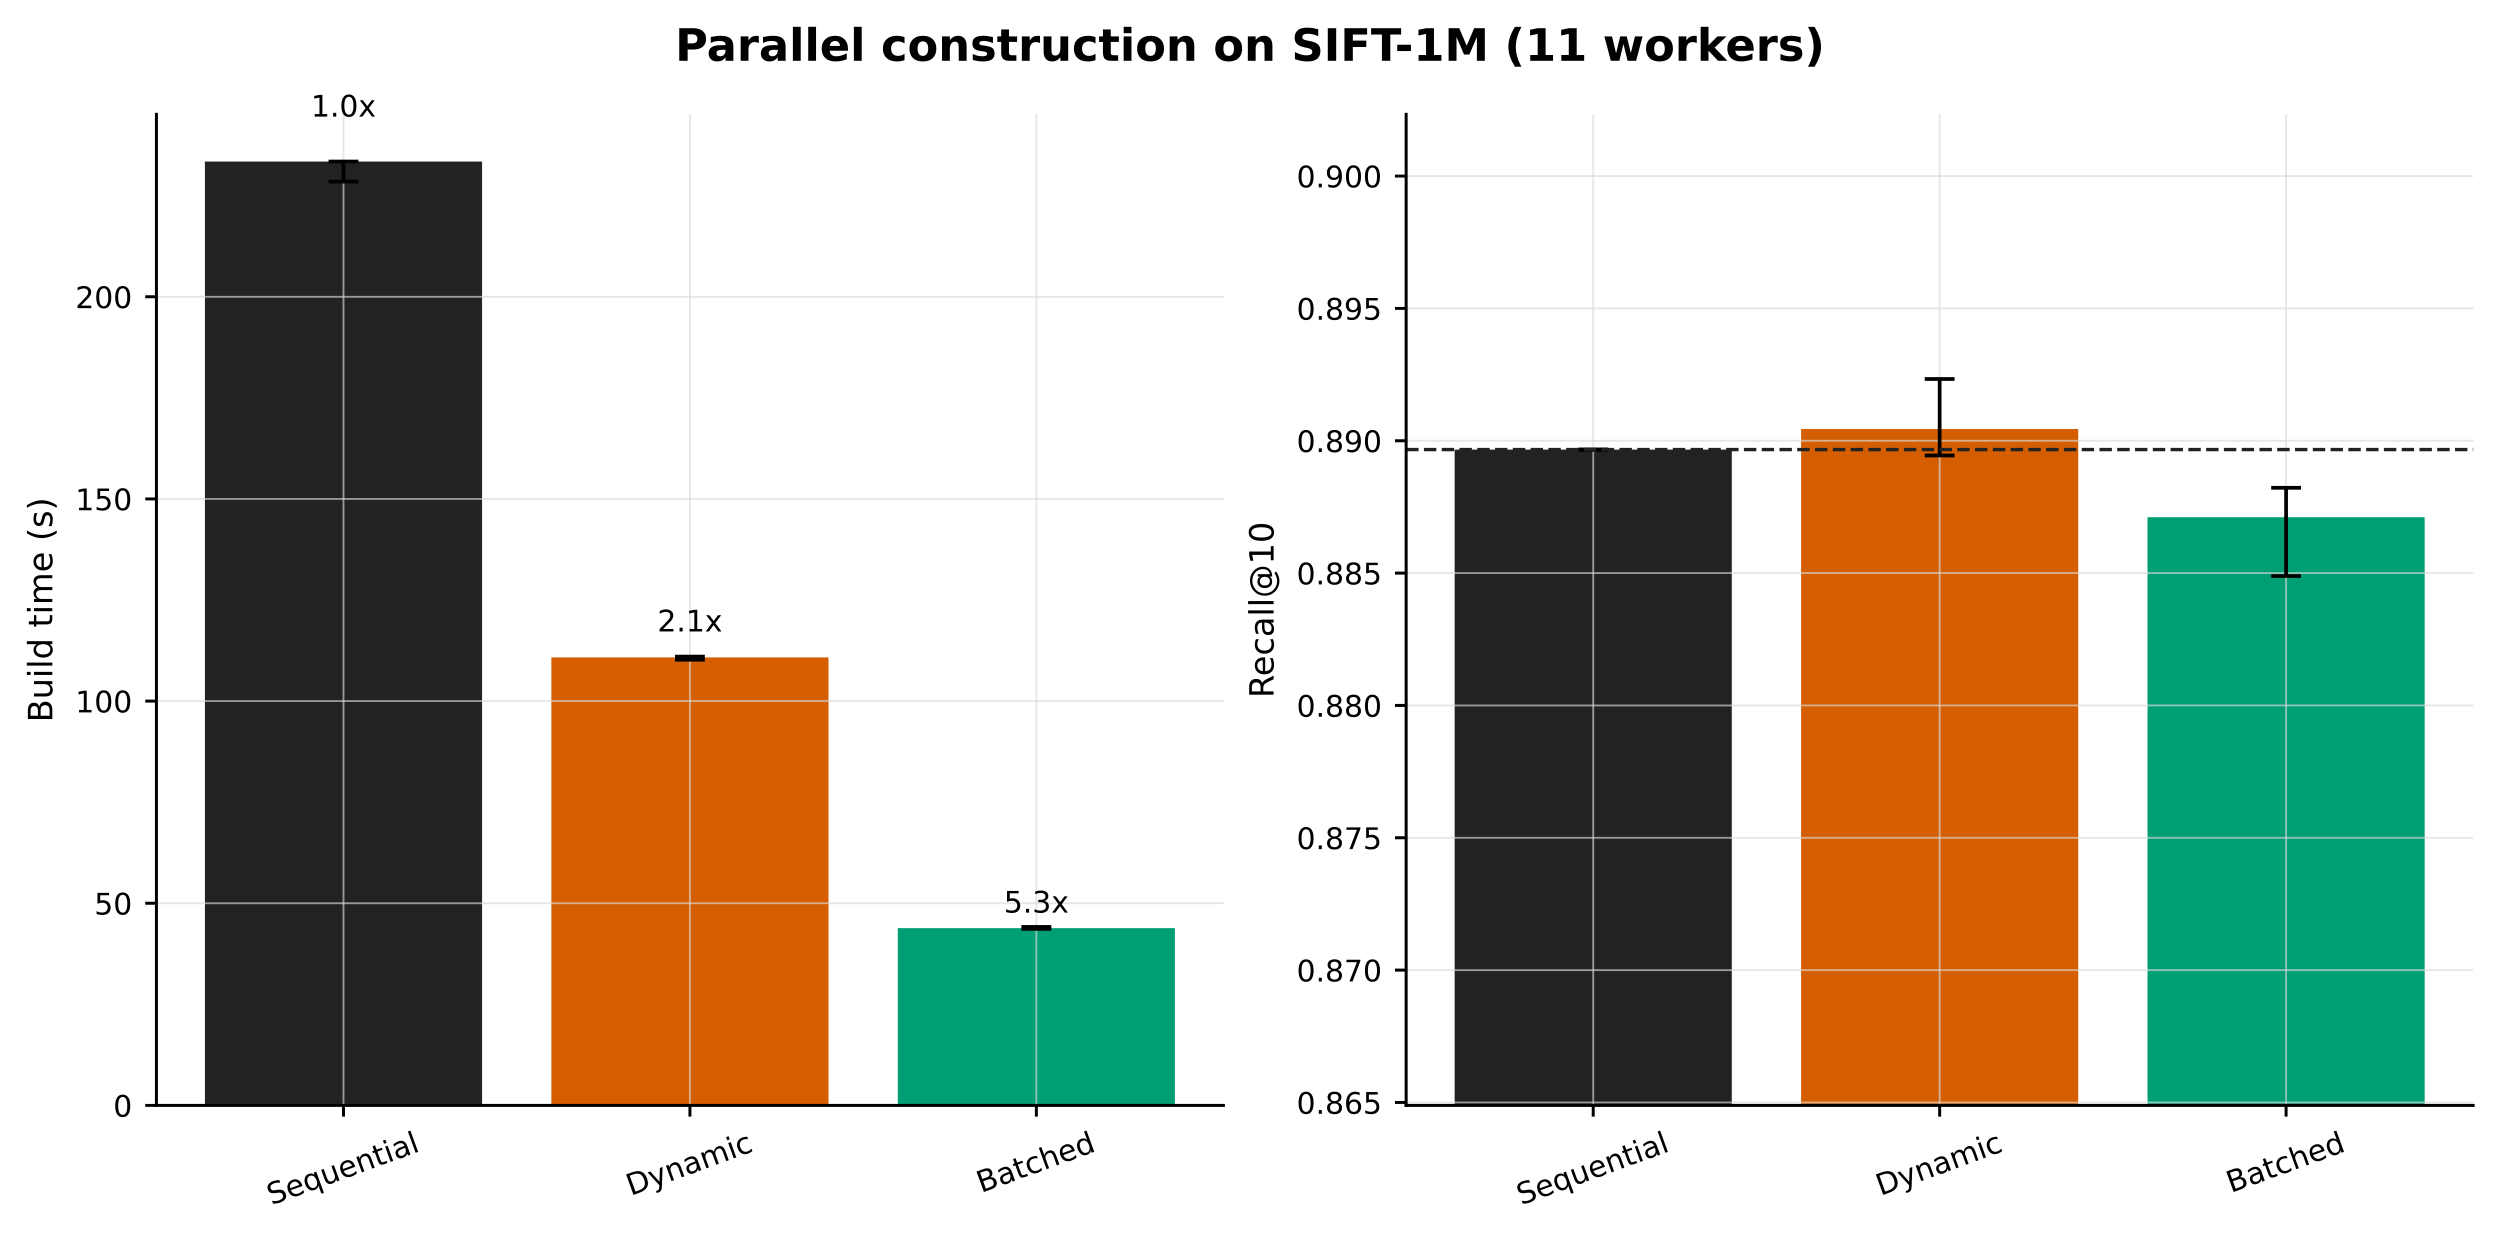
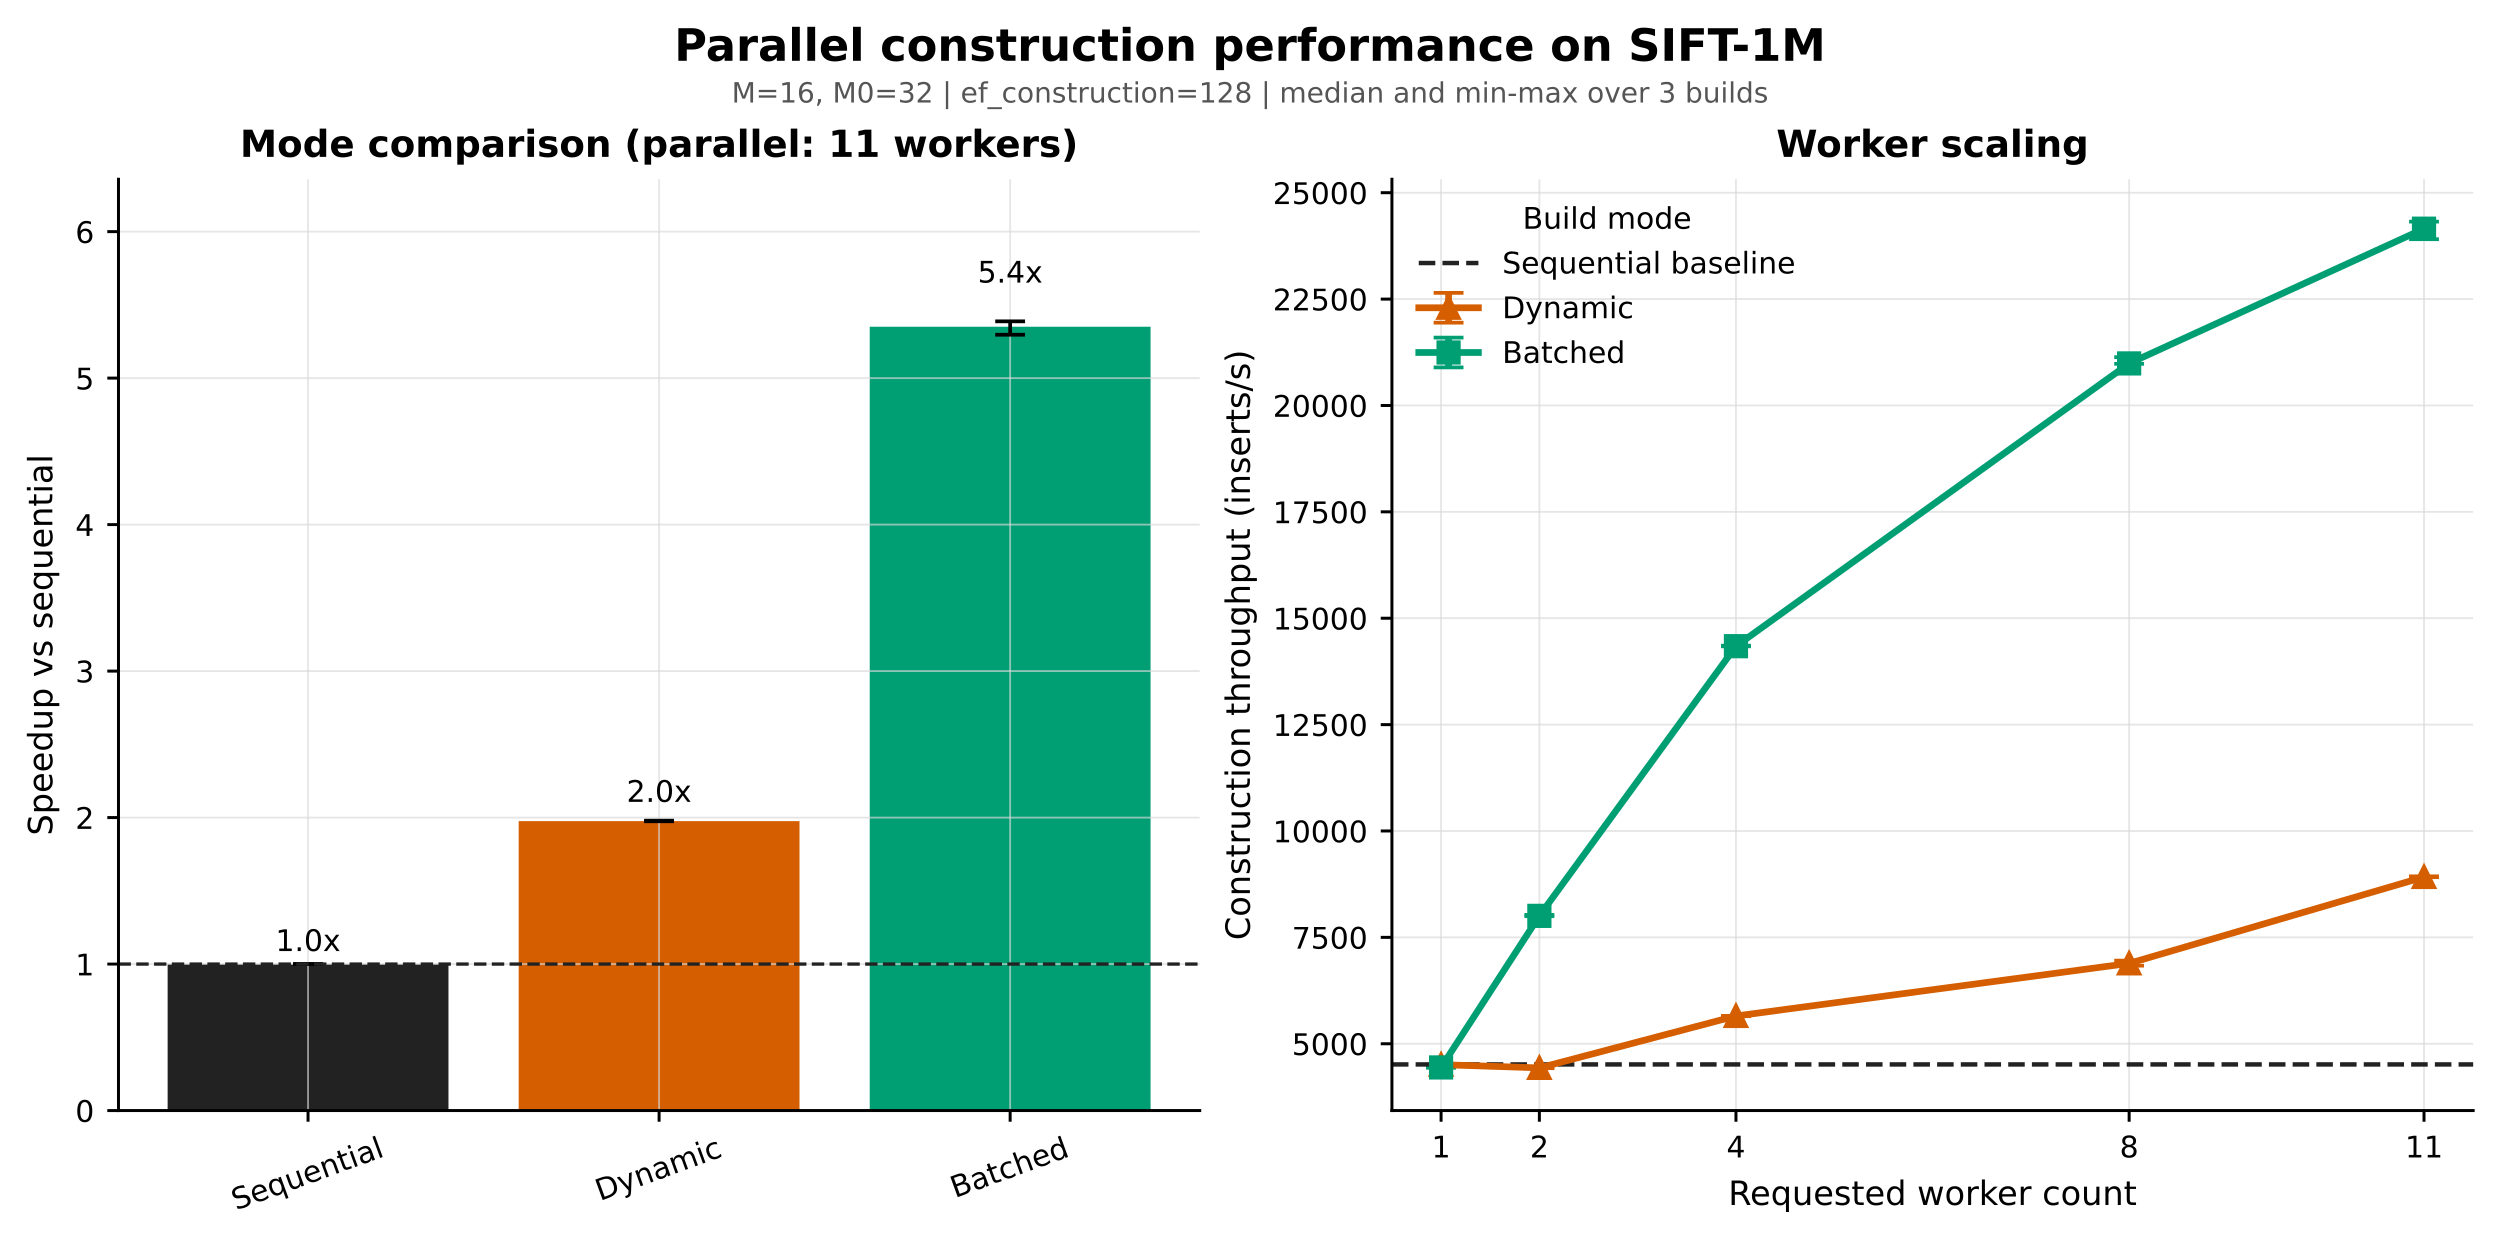
- <svg xmlns="http://www.w3.org/2000/svg" xmlns:xlink="http://www.w3.org/1999/xlink" width="670.8pt" height="332.4pt" viewBox="0 0 670.8 332.4" version="1.1">
+ <svg xmlns="http://www.w3.org/2000/svg" xmlns:xlink="http://www.w3.org/1999/xlink" width="670.8pt" height="333.78pt" viewBox="0 0 670.8 333.78" version="1.1">
  <defs>
    <style type="text/css">*{stroke-linejoin: round; stroke-linecap: butt}</style>
  </defs>
  <g id="figure_1">
    <g id="patch_1">
-       <path d="M 0 332.4  L 670.8 332.4  L 670.8 0  L 0 0  z " style="fill: #ffffff" />
+       <path d="M 0 333.78 L 670.8 333.78 L 670.8 0 L 0 0 z " style="fill: #ffffff" />
    </g>
    <g id="axes_1">
      <g id="patch_2">
-         <path d="M 41.971 296.602  L 328.272 296.602  L 328.272 30.67  L 41.971 30.67  z " style="fill: #ffffff" />
+         <path d="M 31.791 297.983 L 321.908 297.983 L 321.908 48.099 L 31.791 48.099 z " style="fill: #ffffff" />
      </g>
      <g id="patch_3">
-         <path d="M 54.984 296.602  L 129.348 296.602  L 129.348 43.346  L 54.984 43.346  z " clip-path="url(#p38d7f9c8d3)" style="fill: #222222" />
+         <path d="M 44.978 297.983 L 120.333 297.983 L 120.333 258.677 L 44.978 258.677 z " clip-path="url(#pf2afb02769)" style="fill: #222222" />
      </g>
      <g id="patch_4">
-         <path d="M 147.939 296.602  L 222.303 296.602  L 222.303 176.392  L 147.939 176.392  z " clip-path="url(#p38d7f9c8d3)" style="fill: #d55e00" />
+         <path d="M 139.172 297.983 L 214.527 297.983 L 214.527 220.322 L 139.172 220.322 z " clip-path="url(#pf2afb02769)" style="fill: #d55e00" />
      </g>
      <g id="patch_5">
-         <path d="M 240.894 296.602  L 315.258 296.602  L 315.258 249.029  L 240.894 249.029  z " clip-path="url(#p38d7f9c8d3)" style="fill: #009e73" />
+         <path d="M 233.366 297.983 L 308.721 297.983 L 308.721 87.668 L 233.366 87.668 z " clip-path="url(#pf2afb02769)" style="fill: #009e73" />
      </g>
      <g id="matplotlib.axis_1">
        <g id="xtick_1">
          <g id="line2d_1">
-             <path d="M 92.166 296.602  L 92.166 30.67  " clip-path="url(#p38d7f9c8d3)" style="fill: none; stroke: #d9d9d9; stroke-opacity: 0.65; stroke-width: 0.5; stroke-linecap: square" />
+             <path d="M 82.655 297.983 L 82.655 48.099 " clip-path="url(#pf2afb02769)" style="fill: none; stroke: #d9d9d9; stroke-opacity: 0.65; stroke-width: 0.5; stroke-linecap: square" />
          </g>
          <g id="line2d_2">
            <defs>
-               <path id="m98ef1ebbbf" d="M 0 0  L 0 3  " style="stroke: #000000; stroke-width: 0.8" />
+               <path id="md72b8e44bf" d="M 0 0 L 0 3 " style="stroke: #000000; stroke-width: 0.8" />
            </defs>
            <g>
-               <use xlink:href="#m98ef1ebbbf" x="92.166" y="296.602" style="stroke: #000000; stroke-width: 0.8" />
+               <use xlink:href="#md72b8e44bf" x="82.655" y="297.983" style="stroke: #000000; stroke-width: 0.8" />
            </g>
          </g>
          <g id="text_1">
-             <text style="font-size: 8px; font-family: 'DejaVu Sans', sans-serif" transform="translate(72.84938 323.3935) rotate(-20)">Sequential</text>
+             <text style="font-size: 8px; font-family: 'DejaVu Sans', sans-serif" transform="translate(63.33846 324.7738) rotate(-20)">Sequential</text>
          </g>
        </g>
        <g id="xtick_2">
          <g id="line2d_3">
-             <path d="M 185.121 296.602  L 185.121 30.67  " clip-path="url(#p38d7f9c8d3)" style="fill: none; stroke: #d9d9d9; stroke-opacity: 0.65; stroke-width: 0.5; stroke-linecap: square" />
+             <path d="M 176.849 297.983 L 176.849 48.099 " clip-path="url(#pf2afb02769)" style="fill: none; stroke: #d9d9d9; stroke-opacity: 0.65; stroke-width: 0.5; stroke-linecap: square" />
          </g>
          <g id="line2d_4">
            <g>
-               <use xlink:href="#m98ef1ebbbf" x="185.121" y="296.602" style="stroke: #000000; stroke-width: 0.8" />
+               <use xlink:href="#md72b8e44bf" x="176.849" y="297.983" style="stroke: #000000; stroke-width: 0.8" />
            </g>
          </g>
          <g id="text_2">
-             <text style="font-size: 8px; font-family: 'DejaVu Sans', sans-serif" transform="translate(169.2552 320.8814) rotate(-20)">Dynamic</text>
+             <text style="font-size: 8px; font-family: 'DejaVu Sans', sans-serif" transform="translate(160.9833 322.2616) rotate(-20)">Dynamic</text>
          </g>
        </g>
        <g id="xtick_3">
          <g id="line2d_5">
-             <path d="M 278.076 296.602  L 278.076 30.67  " clip-path="url(#p38d7f9c8d3)" style="fill: none; stroke: #d9d9d9; stroke-opacity: 0.65; stroke-width: 0.5; stroke-linecap: square" />
+             <path d="M 271.043 297.983 L 271.043 48.099 " clip-path="url(#pf2afb02769)" style="fill: none; stroke: #d9d9d9; stroke-opacity: 0.65; stroke-width: 0.5; stroke-linecap: square" />
          </g>
          <g id="line2d_6">
            <g>
-               <use xlink:href="#m98ef1ebbbf" x="278.076" y="296.602" style="stroke: #000000; stroke-width: 0.8" />
+               <use xlink:href="#md72b8e44bf" x="271.043" y="297.983" style="stroke: #000000; stroke-width: 0.8" />
            </g>
          </g>
          <g id="text_3">
-             <text style="font-size: 8px; font-family: 'DejaVu Sans', sans-serif" transform="translate(263.283 320.1003) rotate(-20)">Batched</text>
+             <text style="font-size: 8px; font-family: 'DejaVu Sans', sans-serif" transform="translate(256.2502 321.4806) rotate(-20)">Batched</text>
          </g>
        </g>
      </g>
      <g id="matplotlib.axis_2">
        <g id="ytick_1">
          <g id="line2d_7">
-             <path d="M 41.971 296.602  L 328.272 296.602  " clip-path="url(#p38d7f9c8d3)" style="fill: none; stroke: #d9d9d9; stroke-opacity: 0.65; stroke-width: 0.5; stroke-linecap: square" />
+             <path d="M 31.791 297.983 L 321.908 297.983 " clip-path="url(#pf2afb02769)" style="fill: none; stroke: #d9d9d9; stroke-opacity: 0.65; stroke-width: 0.5; stroke-linecap: square" />
          </g>
          <g id="line2d_8">
            <defs>
-               <path id="m6285a3eb83" d="M 0 0  L -3 0  " style="stroke: #000000; stroke-width: 0.8" />
+               <path id="mb673171387" d="M 0 0 L -3 0 " style="stroke: #000000; stroke-width: 0.8" />
            </defs>
            <g>
-               <use xlink:href="#m6285a3eb83" x="41.971" y="296.602" style="stroke: #000000; stroke-width: 0.8" />
+               <use xlink:href="#mb673171387" x="31.791" y="297.983" style="stroke: #000000; stroke-width: 0.8" />
            </g>
          </g>
          <g id="text_4">
-             <text style="font-size: 8px; font-family: 'DejaVu Sans', sans-serif; text-anchor: end" x="35.471" y="299.641" transform="rotate(-0 35.4707 299.6414)">0</text>
+             <text style="font-size: 8px; font-family: 'DejaVu Sans', sans-serif; text-anchor: end" x="25.291" y="301.022" transform="rotate(-0 25.2907 301.0217)">0</text>
          </g>
        </g>
        <g id="ytick_2">
          <g id="line2d_9">
-             <path d="M 41.971 242.36  L 328.272 242.36  " clip-path="url(#p38d7f9c8d3)" style="fill: none; stroke: #d9d9d9; stroke-opacity: 0.65; stroke-width: 0.5; stroke-linecap: square" />
+             <path d="M 31.791 258.677 L 321.908 258.677 " clip-path="url(#pf2afb02769)" style="fill: none; stroke: #d9d9d9; stroke-opacity: 0.65; stroke-width: 0.5; stroke-linecap: square" />
          </g>
          <g id="line2d_10">
            <g>
-               <use xlink:href="#m6285a3eb83" x="41.971" y="242.36" style="stroke: #000000; stroke-width: 0.8" />
+               <use xlink:href="#mb673171387" x="31.791" y="258.677" style="stroke: #000000; stroke-width: 0.8" />
            </g>
          </g>
          <g id="text_5">
-             <text style="font-size: 8px; font-family: 'DejaVu Sans', sans-serif; text-anchor: end" x="35.471" y="245.399" transform="rotate(-0 35.4707 245.3989)">50</text>
+             <text style="font-size: 8px; font-family: 'DejaVu Sans', sans-serif; text-anchor: end" x="25.291" y="261.716" transform="rotate(-0 25.2907 261.7163)">1</text>
          </g>
        </g>
        <g id="ytick_3">
          <g id="line2d_11">
-             <path d="M 41.971 188.117  L 328.272 188.117  " clip-path="url(#p38d7f9c8d3)" style="fill: none; stroke: #d9d9d9; stroke-opacity: 0.65; stroke-width: 0.5; stroke-linecap: square" />
+             <path d="M 31.791 219.372 L 321.908 219.372 " clip-path="url(#pf2afb02769)" style="fill: none; stroke: #d9d9d9; stroke-opacity: 0.65; stroke-width: 0.5; stroke-linecap: square" />
          </g>
          <g id="line2d_12">
            <g>
-               <use xlink:href="#m6285a3eb83" x="41.971" y="188.117" style="stroke: #000000; stroke-width: 0.8" />
+               <use xlink:href="#mb673171387" x="31.791" y="219.372" style="stroke: #000000; stroke-width: 0.8" />
            </g>
          </g>
          <g id="text_6">
-             <text style="font-size: 8px; font-family: 'DejaVu Sans', sans-serif; text-anchor: end" x="35.471" y="191.156" transform="rotate(-0 35.4707 191.1563)">100</text>
+             <text style="font-size: 8px; font-family: 'DejaVu Sans', sans-serif; text-anchor: end" x="25.291" y="222.411" transform="rotate(-0 25.2907 222.411)">2</text>
          </g>
        </g>
        <g id="ytick_4">
          <g id="line2d_13">
-             <path d="M 41.971 133.875  L 328.272 133.875  " clip-path="url(#p38d7f9c8d3)" style="fill: none; stroke: #d9d9d9; stroke-opacity: 0.65; stroke-width: 0.5; stroke-linecap: square" />
+             <path d="M 31.791 180.067 L 321.908 180.067 " clip-path="url(#pf2afb02769)" style="fill: none; stroke: #d9d9d9; stroke-opacity: 0.65; stroke-width: 0.5; stroke-linecap: square" />
          </g>
          <g id="line2d_14">
            <g>
-               <use xlink:href="#m6285a3eb83" x="41.971" y="133.875" style="stroke: #000000; stroke-width: 0.8" />
+               <use xlink:href="#mb673171387" x="31.791" y="180.067" style="stroke: #000000; stroke-width: 0.8" />
            </g>
          </g>
          <g id="text_7">
-             <text style="font-size: 8px; font-family: 'DejaVu Sans', sans-serif; text-anchor: end" x="35.471" y="136.914" transform="rotate(-0 35.4707 136.9138)">150</text>
+             <text style="font-size: 8px; font-family: 'DejaVu Sans', sans-serif; text-anchor: end" x="25.291" y="183.106" transform="rotate(-0 25.2907 183.1057)">3</text>
          </g>
        </g>
        <g id="ytick_5">
          <g id="line2d_15">
-             <path d="M 41.971 79.632  L 328.272 79.632  " clip-path="url(#p38d7f9c8d3)" style="fill: none; stroke: #d9d9d9; stroke-opacity: 0.65; stroke-width: 0.5; stroke-linecap: square" />
+             <path d="M 31.791 140.761 L 321.908 140.761 " clip-path="url(#pf2afb02769)" style="fill: none; stroke: #d9d9d9; stroke-opacity: 0.65; stroke-width: 0.5; stroke-linecap: square" />
          </g>
          <g id="line2d_16">
            <g>
-               <use xlink:href="#m6285a3eb83" x="41.971" y="79.632" style="stroke: #000000; stroke-width: 0.8" />
+               <use xlink:href="#mb673171387" x="31.791" y="140.761" style="stroke: #000000; stroke-width: 0.8" />
            </g>
          </g>
          <g id="text_8">
-             <text style="font-size: 8px; font-family: 'DejaVu Sans', sans-serif; text-anchor: end" x="35.471" y="82.671" transform="rotate(-0 35.4707 82.67125)">200</text>
-           </g>
-         </g>
-         <g id="text_9">
-           <text style="font-size: 9px; font-family: 'DejaVu Sans', sans-serif; text-anchor: middle" x="14.039" y="163.636" transform="rotate(-90 14.03859 163.6363)">Build time (s)</text>
+             <text style="font-size: 8px; font-family: 'DejaVu Sans', sans-serif; text-anchor: end" x="25.291" y="143.8" transform="rotate(-0 25.2907 143.8004)">4</text>
+           </g>
+         </g>
+         <g id="ytick_6">
+           <g id="line2d_17">
+             <path d="M 31.791 101.456 L 321.908 101.456 " clip-path="url(#pf2afb02769)" style="fill: none; stroke: #d9d9d9; stroke-opacity: 0.65; stroke-width: 0.5; stroke-linecap: square" />
+           </g>
+           <g id="line2d_18">
+             <g>
+               <use xlink:href="#mb673171387" x="31.791" y="101.456" style="stroke: #000000; stroke-width: 0.8" />
+             </g>
+           </g>
+           <g id="text_9">
+             <text style="font-size: 8px; font-family: 'DejaVu Sans', sans-serif; text-anchor: end" x="25.291" y="104.495" transform="rotate(-0 25.2907 104.4951)">5</text>
+           </g>
+         </g>
+         <g id="ytick_7">
+           <g id="line2d_19">
+             <path d="M 31.791 62.151 L 321.908 62.151 " clip-path="url(#pf2afb02769)" style="fill: none; stroke: #d9d9d9; stroke-opacity: 0.65; stroke-width: 0.5; stroke-linecap: square" />
+           </g>
+           <g id="line2d_20">
+             <g>
+               <use xlink:href="#mb673171387" x="31.791" y="62.151" style="stroke: #000000; stroke-width: 0.8" />
+             </g>
+           </g>
+           <g id="text_10">
+             <text style="font-size: 8px; font-family: 'DejaVu Sans', sans-serif; text-anchor: end" x="25.291" y="65.19" transform="rotate(-0 25.2907 65.18981)">6</text>
+           </g>
+         </g>
+         <g id="text_11">
+           <text style="font-size: 9px; font-family: 'DejaVu Sans', sans-serif; text-anchor: middle" x="14.039" y="173.041" transform="rotate(-90 14.03859 173.0406)">Speedup vs sequential</text>
        </g>
      </g>
      <g id="LineCollection_1">
-         <path d="M 92.166 48.733  L 92.166 43.334  " clip-path="url(#p38d7f9c8d3)" style="fill: none; stroke: #000000" />
-         <path d="M 185.121 177.015  L 185.121 176.181  " clip-path="url(#p38d7f9c8d3)" style="fill: none; stroke: #000000" />
-         <path d="M 278.076 249.242  L 278.076 248.712  " clip-path="url(#p38d7f9c8d3)" style="fill: none; stroke: #000000" />
-       </g>
-       <g id="line2d_17">
+         <path d="M 82.655 258.677 L 82.655 258.677 " clip-path="url(#pf2afb02769)" style="fill: none; stroke: #000000" />
+         <path d="M 176.849 220.364 L 176.849 220.194 " clip-path="url(#pf2afb02769)" style="fill: none; stroke: #000000" />
+         <path d="M 271.043 89.818 L 271.043 86.217 " clip-path="url(#pf2afb02769)" style="fill: none; stroke: #000000" />
+       </g>
+       <g id="line2d_21">
        <defs>
-           <path id="mec5cdfc74b" d="M 4 0  L -4 -0  " style="stroke: #000000" />
+           <path id="m402dd9064b" d="M 4 0 L -4 -0 " style="stroke: #000000" />
        </defs>
-         <g clip-path="url(#p38d7f9c8d3)">
-           <use xlink:href="#mec5cdfc74b" x="92.166" y="48.733" style="fill: #1f77b4; stroke: #000000" />
-           <use xlink:href="#mec5cdfc74b" x="185.121" y="177.015" style="fill: #1f77b4; stroke: #000000" />
-           <use xlink:href="#mec5cdfc74b" x="278.076" y="249.242" style="fill: #1f77b4; stroke: #000000" />
-         </g>
-       </g>
-       <g id="line2d_18">
-         <g clip-path="url(#p38d7f9c8d3)">
-           <use xlink:href="#mec5cdfc74b" x="92.166" y="43.334" style="fill: #1f77b4; stroke: #000000" />
-           <use xlink:href="#mec5cdfc74b" x="185.121" y="176.181" style="fill: #1f77b4; stroke: #000000" />
-           <use xlink:href="#mec5cdfc74b" x="278.076" y="248.712" style="fill: #1f77b4; stroke: #000000" />
-         </g>
+         <g clip-path="url(#pf2afb02769)">
+           <use xlink:href="#m402dd9064b" x="82.655" y="258.677" style="fill: #1f77b4; stroke: #000000" />
+           <use xlink:href="#m402dd9064b" x="176.849" y="220.364" style="fill: #1f77b4; stroke: #000000" />
+           <use xlink:href="#m402dd9064b" x="271.043" y="89.818" style="fill: #1f77b4; stroke: #000000" />
+         </g>
+       </g>
+       <g id="line2d_22">
+         <g clip-path="url(#pf2afb02769)">
+           <use xlink:href="#m402dd9064b" x="82.655" y="258.677" style="fill: #1f77b4; stroke: #000000" />
+           <use xlink:href="#m402dd9064b" x="176.849" y="220.194" style="fill: #1f77b4; stroke: #000000" />
+           <use xlink:href="#m402dd9064b" x="271.043" y="86.217" style="fill: #1f77b4; stroke: #000000" />
+         </g>
+       </g>
+       <g id="line2d_23">
+         <path d="M 31.791 258.677 L 321.908 258.677 " clip-path="url(#pf2afb02769)" style="fill: none; stroke-dasharray: 3.33,1.44; stroke-dashoffset: 0; stroke: #222222; stroke-width: 0.9" />
      </g>
      <g id="patch_6">
-         <path d="M 41.971 296.602  L 41.971 30.67  " style="fill: none; stroke: #000000; stroke-width: 0.8; stroke-linejoin: miter; stroke-linecap: square" />
+         <path d="M 31.791 297.983 L 31.791 48.099 " style="fill: none; stroke: #000000; stroke-width: 0.8; stroke-linejoin: miter; stroke-linecap: square" />
      </g>
      <g id="patch_7">
-         <path d="M 41.971 296.602  L 328.272 296.602  " style="fill: none; stroke: #000000; stroke-width: 0.8; stroke-linejoin: miter; stroke-linecap: square" />
-       </g>
-       <g id="text_10">
-         <text style="font-size: 8px; font-family: 'DejaVu Sans', sans-serif; text-anchor: middle" x="92.166" y="31.281" transform="rotate(-0 92.1663 31.28102)">1.0x</text>
-       </g>
-       <g id="text_11">
-         <text style="font-size: 8px; font-family: 'DejaVu Sans', sans-serif; text-anchor: middle" x="185.121" y="169.442" transform="rotate(-0 185.1211 169.442)">2.1x</text>
+         <path d="M 31.791 297.983 L 321.908 297.983 " style="fill: none; stroke: #000000; stroke-width: 0.8; stroke-linejoin: miter; stroke-linecap: square" />
      </g>
      <g id="text_12">
-         <text style="font-size: 8px; font-family: 'DejaVu Sans', sans-serif; text-anchor: middle" x="278.076" y="244.875" transform="rotate(-0 278.0759 244.8745)">5.3x</text>
+         <text style="font-size: 8px; font-family: 'DejaVu Sans', sans-serif; text-anchor: middle" x="82.655" y="255.183" transform="rotate(-0 82.65538 255.1832)">1.0x</text>
+       </g>
+       <g id="text_13">
+         <text style="font-size: 8px; font-family: 'DejaVu Sans', sans-serif; text-anchor: middle" x="176.849" y="215.161" transform="rotate(-0 176.8492 215.1609)">2.0x</text>
+       </g>
+       <g id="text_14">
+         <text style="font-size: 8px; font-family: 'DejaVu Sans', sans-serif; text-anchor: middle" x="271.043" y="75.824" transform="rotate(-0 271.0431 75.82405)">5.4x</text>
+       </g>
+       <g id="text_15">
+         <text style="font-weight: 700; font-size: 10px; font-family: 'DejaVu Sans', sans-serif; text-anchor: middle" x="176.849" y="42.099" transform="rotate(-0 176.8492 42.09868)">Mode comparison (parallel: 11 workers)</text>
      </g>
    </g>
    <g id="axes_2">
      <g id="patch_8">
-         <path d="M 377.299 296.602  L 663.6 296.602  L 663.6 30.67  L 377.299 30.67  z " style="fill: #ffffff" />
-       </g>
-       <g id="patch_9">
-         <path d="M 390.312 6439.083  L 464.676 6439.083  L 464.676 120.629  L 390.312 120.629  z " clip-path="url(#p46749c87a3)" style="fill: #222222" />
-       </g>
-       <g id="patch_10">
-         <path d="M 483.267 6439.083  L 557.631 6439.083  L 557.631 115.106  L 483.267 115.106  z " clip-path="url(#p46749c87a3)" style="fill: #d55e00" />
-       </g>
-       <g id="patch_11">
-         <path d="M 576.222 6439.083  L 650.586 6439.083  L 650.586 138.779  L 576.222 138.779  z " clip-path="url(#p46749c87a3)" style="fill: #009e73" />
+         <path d="M 373.482 297.983 L 663.6 297.983 L 663.6 48.099 L 373.482 48.099 z " style="fill: #ffffff" />
      </g>
      <g id="matplotlib.axis_3">
        <g id="xtick_4">
-           <g id="line2d_19">
-             <path d="M 427.494 296.602  L 427.494 30.67  " clip-path="url(#p46749c87a3)" style="fill: none; stroke: #d9d9d9; stroke-opacity: 0.65; stroke-width: 0.5; stroke-linecap: square" />
-           </g>
-           <g id="line2d_20">
-             <g>
-               <use xlink:href="#m98ef1ebbbf" x="427.494" y="296.602" style="stroke: #000000; stroke-width: 0.8" />
-             </g>
-           </g>
-           <g id="text_13">
-             <text style="font-size: 8px; font-family: 'DejaVu Sans', sans-serif" transform="translate(408.1774 323.3935) rotate(-20)">Sequential</text>
+           <g id="line2d_24">
+             <path d="M 386.67 297.983 L 386.67 48.099 " clip-path="url(#pf467ece670)" style="fill: none; stroke: #d9d9d9; stroke-opacity: 0.65; stroke-width: 0.5; stroke-linecap: square" />
+           </g>
+           <g id="line2d_25">
+             <g>
+               <use xlink:href="#md72b8e44bf" x="386.67" y="297.983" style="stroke: #000000; stroke-width: 0.8" />
+             </g>
+           </g>
+           <g id="text_16">
+             <text style="font-size: 8px; font-family: 'DejaVu Sans', sans-serif; text-anchor: middle" x="386.67" y="310.561" transform="rotate(-0 386.6696 310.5607)">1</text>
          </g>
        </g>
        <g id="xtick_5">
-           <g id="line2d_21">
-             <path d="M 520.449 296.602  L 520.449 30.67  " clip-path="url(#p46749c87a3)" style="fill: none; stroke: #d9d9d9; stroke-opacity: 0.65; stroke-width: 0.5; stroke-linecap: square" />
-           </g>
-           <g id="line2d_22">
-             <g>
-               <use xlink:href="#m98ef1ebbbf" x="520.449" y="296.602" style="stroke: #000000; stroke-width: 0.8" />
-             </g>
-           </g>
-           <g id="text_14">
-             <text style="font-size: 8px; font-family: 'DejaVu Sans', sans-serif" transform="translate(504.5832 320.8814) rotate(-20)">Dynamic</text>
+           <g id="line2d_26">
+             <path d="M 413.044 297.983 L 413.044 48.099 " clip-path="url(#pf467ece670)" style="fill: none; stroke: #d9d9d9; stroke-opacity: 0.65; stroke-width: 0.5; stroke-linecap: square" />
+           </g>
+           <g id="line2d_27">
+             <g>
+               <use xlink:href="#md72b8e44bf" x="413.044" y="297.983" style="stroke: #000000; stroke-width: 0.8" />
+             </g>
+           </g>
+           <g id="text_17">
+             <text style="font-size: 8px; font-family: 'DejaVu Sans', sans-serif; text-anchor: middle" x="413.044" y="310.561" transform="rotate(-0 413.0439 310.5607)">2</text>
          </g>
        </g>
        <g id="xtick_6">
-           <g id="line2d_23">
-             <path d="M 613.404 296.602  L 613.404 30.67  " clip-path="url(#p46749c87a3)" style="fill: none; stroke: #d9d9d9; stroke-opacity: 0.65; stroke-width: 0.5; stroke-linecap: square" />
-           </g>
-           <g id="line2d_24">
-             <g>
-               <use xlink:href="#m98ef1ebbbf" x="613.404" y="296.602" style="stroke: #000000; stroke-width: 0.8" />
-             </g>
-           </g>
-           <g id="text_15">
-             <text style="font-size: 8px; font-family: 'DejaVu Sans', sans-serif" transform="translate(598.611 320.1003) rotate(-20)">Batched</text>
-           </g>
+           <g id="line2d_28">
+             <path d="M 465.792 297.983 L 465.792 48.099 " clip-path="url(#pf467ece670)" style="fill: none; stroke: #d9d9d9; stroke-opacity: 0.65; stroke-width: 0.5; stroke-linecap: square" />
+           </g>
+           <g id="line2d_29">
+             <g>
+               <use xlink:href="#md72b8e44bf" x="465.792" y="297.983" style="stroke: #000000; stroke-width: 0.8" />
+             </g>
+           </g>
+           <g id="text_18">
+             <text style="font-size: 8px; font-family: 'DejaVu Sans', sans-serif; text-anchor: middle" x="465.792" y="310.561" transform="rotate(-0 465.7924 310.5607)">4</text>
+           </g>
+         </g>
+         <g id="xtick_7">
+           <g id="line2d_30">
+             <path d="M 571.29 297.983 L 571.29 48.099 " clip-path="url(#pf467ece670)" style="fill: none; stroke: #d9d9d9; stroke-opacity: 0.65; stroke-width: 0.5; stroke-linecap: square" />
+           </g>
+           <g id="line2d_31">
+             <g>
+               <use xlink:href="#md72b8e44bf" x="571.29" y="297.983" style="stroke: #000000; stroke-width: 0.8" />
+             </g>
+           </g>
+           <g id="text_19">
+             <text style="font-size: 8px; font-family: 'DejaVu Sans', sans-serif; text-anchor: middle" x="571.29" y="310.561" transform="rotate(-0 571.2895 310.5607)">8</text>
+           </g>
+         </g>
+         <g id="xtick_8">
+           <g id="line2d_32">
+             <path d="M 650.412 297.983 L 650.412 48.099 " clip-path="url(#pf467ece670)" style="fill: none; stroke: #d9d9d9; stroke-opacity: 0.65; stroke-width: 0.5; stroke-linecap: square" />
+           </g>
+           <g id="line2d_33">
+             <g>
+               <use xlink:href="#md72b8e44bf" x="650.412" y="297.983" style="stroke: #000000; stroke-width: 0.8" />
+             </g>
+           </g>
+           <g id="text_20">
+             <text style="font-size: 8px; font-family: 'DejaVu Sans', sans-serif; text-anchor: middle" x="650.412" y="310.561" transform="rotate(-0 650.4124 310.5607)">11</text>
+           </g>
+         </g>
+         <g id="text_21">
+           <text style="font-size: 9px; font-family: 'DejaVu Sans', sans-serif; text-anchor: middle" x="518.541" y="323.321" transform="rotate(-0 518.541 323.3212)">Requested worker count</text>
        </g>
      </g>
      <g id="matplotlib.axis_4">
-         <g id="ytick_6">
-           <g id="line2d_25">
-             <path d="M 377.299 295.813  L 663.6 295.813  " clip-path="url(#p46749c87a3)" style="fill: none; stroke: #d9d9d9; stroke-opacity: 0.65; stroke-width: 0.5; stroke-linecap: square" />
-           </g>
-           <g id="line2d_26">
-             <g>
-               <use xlink:href="#m6285a3eb83" x="377.299" y="295.813" style="stroke: #000000; stroke-width: 0.8" />
-             </g>
-           </g>
-           <g id="text_16">
-             <text style="font-size: 8px; font-family: 'DejaVu Sans', sans-serif; text-anchor: end" x="370.799" y="298.852" transform="rotate(-0 370.7987 298.8523)">0.865</text>
-           </g>
-         </g>
-         <g id="ytick_7">
-           <g id="line2d_27">
-             <path d="M 377.299 260.303  L 663.6 260.303  " clip-path="url(#p46749c87a3)" style="fill: none; stroke: #d9d9d9; stroke-opacity: 0.65; stroke-width: 0.5; stroke-linecap: square" />
-           </g>
-           <g id="line2d_28">
-             <g>
-               <use xlink:href="#m6285a3eb83" x="377.299" y="260.303" style="stroke: #000000; stroke-width: 0.8" />
-             </g>
-           </g>
-           <g id="text_17">
-             <text style="font-size: 8px; font-family: 'DejaVu Sans', sans-serif; text-anchor: end" x="370.799" y="263.342" transform="rotate(-0 370.7987 263.3421)">0.870</text>
-           </g>
-         </g>
        <g id="ytick_8">
-           <g id="line2d_29">
-             <path d="M 377.299 224.793  L 663.6 224.793  " clip-path="url(#p46749c87a3)" style="fill: none; stroke: #d9d9d9; stroke-opacity: 0.65; stroke-width: 0.5; stroke-linecap: square" />
-           </g>
-           <g id="line2d_30">
-             <g>
-               <use xlink:href="#m6285a3eb83" x="377.299" y="224.793" style="stroke: #000000; stroke-width: 0.8" />
-             </g>
-           </g>
-           <g id="text_18">
-             <text style="font-size: 8px; font-family: 'DejaVu Sans', sans-serif; text-anchor: end" x="370.799" y="227.832" transform="rotate(-0 370.7987 227.8318)">0.875</text>
+           <g id="line2d_34">
+             <path d="M 373.482 280.057 L 663.6 280.057 " clip-path="url(#pf467ece670)" style="fill: none; stroke: #d9d9d9; stroke-opacity: 0.65; stroke-width: 0.5; stroke-linecap: square" />
+           </g>
+           <g id="line2d_35">
+             <g>
+               <use xlink:href="#mb673171387" x="373.482" y="280.057" style="stroke: #000000; stroke-width: 0.8" />
+             </g>
+           </g>
+           <g id="text_22">
+             <text style="font-size: 8px; font-family: 'DejaVu Sans', sans-serif; text-anchor: end" x="366.982" y="283.096" transform="rotate(-0 366.9825 283.0962)">5000</text>
          </g>
        </g>
        <g id="ytick_9">
-           <g id="line2d_31">
-             <path d="M 377.299 189.283  L 663.6 189.283  " clip-path="url(#p46749c87a3)" style="fill: none; stroke: #d9d9d9; stroke-opacity: 0.65; stroke-width: 0.5; stroke-linecap: square" />
-           </g>
-           <g id="line2d_32">
-             <g>
-               <use xlink:href="#m6285a3eb83" x="377.299" y="189.283" style="stroke: #000000; stroke-width: 0.8" />
-             </g>
-           </g>
-           <g id="text_19">
-             <text style="font-size: 8px; font-family: 'DejaVu Sans', sans-serif; text-anchor: end" x="370.799" y="192.322" transform="rotate(-0 370.7987 192.3216)">0.880</text>
+           <g id="line2d_36">
+             <path d="M 373.482 251.514 L 663.6 251.514 " clip-path="url(#pf467ece670)" style="fill: none; stroke: #d9d9d9; stroke-opacity: 0.65; stroke-width: 0.5; stroke-linecap: square" />
+           </g>
+           <g id="line2d_37">
+             <g>
+               <use xlink:href="#mb673171387" x="373.482" y="251.514" style="stroke: #000000; stroke-width: 0.8" />
+             </g>
+           </g>
+           <g id="text_23">
+             <text style="font-size: 8px; font-family: 'DejaVu Sans', sans-serif; text-anchor: end" x="366.982" y="254.553" transform="rotate(-0 366.9825 254.5527)">7500</text>
          </g>
        </g>
        <g id="ytick_10">
-           <g id="line2d_33">
-             <path d="M 377.299 153.772  L 663.6 153.772  " clip-path="url(#p46749c87a3)" style="fill: none; stroke: #d9d9d9; stroke-opacity: 0.65; stroke-width: 0.5; stroke-linecap: square" />
-           </g>
-           <g id="line2d_34">
-             <g>
-               <use xlink:href="#m6285a3eb83" x="377.299" y="153.772" style="stroke: #000000; stroke-width: 0.8" />
-             </g>
-           </g>
-           <g id="text_20">
-             <text style="font-size: 8px; font-family: 'DejaVu Sans', sans-serif; text-anchor: end" x="370.799" y="156.811" transform="rotate(-0 370.7987 156.8114)">0.885</text>
+           <g id="line2d_38">
+             <path d="M 373.482 222.97 L 663.6 222.97 " clip-path="url(#pf467ece670)" style="fill: none; stroke: #d9d9d9; stroke-opacity: 0.65; stroke-width: 0.5; stroke-linecap: square" />
+           </g>
+           <g id="line2d_39">
+             <g>
+               <use xlink:href="#mb673171387" x="373.482" y="222.97" style="stroke: #000000; stroke-width: 0.8" />
+             </g>
+           </g>
+           <g id="text_24">
+             <text style="font-size: 8px; font-family: 'DejaVu Sans', sans-serif; text-anchor: end" x="366.982" y="226.009" transform="rotate(-0 366.9825 226.0093)">10000</text>
          </g>
        </g>
        <g id="ytick_11">
-           <g id="line2d_35">
-             <path d="M 377.299 118.262  L 663.6 118.262  " clip-path="url(#p46749c87a3)" style="fill: none; stroke: #d9d9d9; stroke-opacity: 0.65; stroke-width: 0.5; stroke-linecap: square" />
-           </g>
-           <g id="line2d_36">
-             <g>
-               <use xlink:href="#m6285a3eb83" x="377.299" y="118.262" style="stroke: #000000; stroke-width: 0.8" />
-             </g>
-           </g>
-           <g id="text_21">
-             <text style="font-size: 8px; font-family: 'DejaVu Sans', sans-serif; text-anchor: end" x="370.799" y="121.301" transform="rotate(-0 370.7987 121.3012)">0.890</text>
+           <g id="line2d_40">
+             <path d="M 373.482 194.427 L 663.6 194.427 " clip-path="url(#pf467ece670)" style="fill: none; stroke: #d9d9d9; stroke-opacity: 0.65; stroke-width: 0.5; stroke-linecap: square" />
+           </g>
+           <g id="line2d_41">
+             <g>
+               <use xlink:href="#mb673171387" x="373.482" y="194.427" style="stroke: #000000; stroke-width: 0.8" />
+             </g>
+           </g>
+           <g id="text_25">
+             <text style="font-size: 8px; font-family: 'DejaVu Sans', sans-serif; text-anchor: end" x="366.982" y="197.466" transform="rotate(-0 366.9825 197.4659)">12500</text>
          </g>
        </g>
        <g id="ytick_12">
-           <g id="line2d_37">
-             <path d="M 377.299 82.752  L 663.6 82.752  " clip-path="url(#p46749c87a3)" style="fill: none; stroke: #d9d9d9; stroke-opacity: 0.65; stroke-width: 0.5; stroke-linecap: square" />
-           </g>
-           <g id="line2d_38">
-             <g>
-               <use xlink:href="#m6285a3eb83" x="377.299" y="82.752" style="stroke: #000000; stroke-width: 0.8" />
-             </g>
-           </g>
-           <g id="text_22">
-             <text style="font-size: 8px; font-family: 'DejaVu Sans', sans-serif; text-anchor: end" x="370.799" y="85.791" transform="rotate(-0 370.7987 85.79094)">0.895</text>
+           <g id="line2d_42">
+             <path d="M 373.482 165.883 L 663.6 165.883 " clip-path="url(#pf467ece670)" style="fill: none; stroke: #d9d9d9; stroke-opacity: 0.65; stroke-width: 0.5; stroke-linecap: square" />
+           </g>
+           <g id="line2d_43">
+             <g>
+               <use xlink:href="#mb673171387" x="373.482" y="165.883" style="stroke: #000000; stroke-width: 0.8" />
+             </g>
+           </g>
+           <g id="text_26">
+             <text style="font-size: 8px; font-family: 'DejaVu Sans', sans-serif; text-anchor: end" x="366.982" y="168.922" transform="rotate(-0 366.9825 168.9225)">15000</text>
          </g>
        </g>
        <g id="ytick_13">
-           <g id="line2d_39">
-             <path d="M 377.299 47.242  L 663.6 47.242  " clip-path="url(#p46749c87a3)" style="fill: none; stroke: #d9d9d9; stroke-opacity: 0.65; stroke-width: 0.5; stroke-linecap: square" />
-           </g>
-           <g id="line2d_40">
-             <g>
-               <use xlink:href="#m6285a3eb83" x="377.299" y="47.242" style="stroke: #000000; stroke-width: 0.8" />
-             </g>
-           </g>
-           <g id="text_23">
-             <text style="font-size: 8px; font-family: 'DejaVu Sans', sans-serif; text-anchor: end" x="370.799" y="50.281" transform="rotate(-0 370.7987 50.28071)">0.900</text>
-           </g>
-         </g>
-         <g id="text_24">
-           <text style="font-size: 9px; font-family: 'DejaVu Sans', sans-serif; text-anchor: middle" x="341.734" y="163.636" transform="rotate(-90 341.7341 163.6363)">Recall@10</text>
+           <g id="line2d_44">
+             <path d="M 373.482 137.34 L 663.6 137.34 " clip-path="url(#pf467ece670)" style="fill: none; stroke: #d9d9d9; stroke-opacity: 0.65; stroke-width: 0.5; stroke-linecap: square" />
+           </g>
+           <g id="line2d_45">
+             <g>
+               <use xlink:href="#mb673171387" x="373.482" y="137.34" style="stroke: #000000; stroke-width: 0.8" />
+             </g>
+           </g>
+           <g id="text_27">
+             <text style="font-size: 8px; font-family: 'DejaVu Sans', sans-serif; text-anchor: end" x="366.982" y="140.379" transform="rotate(-0 366.9825 140.3791)">17500</text>
+           </g>
+         </g>
+         <g id="ytick_14">
+           <g id="line2d_46">
+             <path d="M 373.482 108.797 L 663.6 108.797 " clip-path="url(#pf467ece670)" style="fill: none; stroke: #d9d9d9; stroke-opacity: 0.65; stroke-width: 0.5; stroke-linecap: square" />
+           </g>
+           <g id="line2d_47">
+             <g>
+               <use xlink:href="#mb673171387" x="373.482" y="108.797" style="stroke: #000000; stroke-width: 0.8" />
+             </g>
+           </g>
+           <g id="text_28">
+             <text style="font-size: 8px; font-family: 'DejaVu Sans', sans-serif; text-anchor: end" x="366.982" y="111.836" transform="rotate(-0 366.9825 111.8356)">20000</text>
+           </g>
+         </g>
+         <g id="ytick_15">
+           <g id="line2d_48">
+             <path d="M 373.482 80.253 L 663.6 80.253 " clip-path="url(#pf467ece670)" style="fill: none; stroke: #d9d9d9; stroke-opacity: 0.65; stroke-width: 0.5; stroke-linecap: square" />
+           </g>
+           <g id="line2d_49">
+             <g>
+               <use xlink:href="#mb673171387" x="373.482" y="80.253" style="stroke: #000000; stroke-width: 0.8" />
+             </g>
+           </g>
+           <g id="text_29">
+             <text style="font-size: 8px; font-family: 'DejaVu Sans', sans-serif; text-anchor: end" x="366.982" y="83.292" transform="rotate(-0 366.9825 83.29222)">22500</text>
+           </g>
+         </g>
+         <g id="ytick_16">
+           <g id="line2d_50">
+             <path d="M 373.482 51.71 L 663.6 51.71 " clip-path="url(#pf467ece670)" style="fill: none; stroke: #d9d9d9; stroke-opacity: 0.65; stroke-width: 0.5; stroke-linecap: square" />
+           </g>
+           <g id="line2d_51">
+             <g>
+               <use xlink:href="#mb673171387" x="373.482" y="51.71" style="stroke: #000000; stroke-width: 0.8" />
+             </g>
+           </g>
+           <g id="text_30">
+             <text style="font-size: 8px; font-family: 'DejaVu Sans', sans-serif; text-anchor: end" x="366.982" y="54.749" transform="rotate(-0 366.9825 54.7488)">25000</text>
+           </g>
+         </g>
+         <g id="text_31">
+           <text style="font-size: 9px; font-family: 'DejaVu Sans', sans-serif; text-anchor: middle" x="335.37" y="173.041" transform="rotate(-90 335.3704 173.0406)">Construction throughput (inserts/s)</text>
        </g>
      </g>
      <g id="LineCollection_2">
-         <path d="M 427.494 120.629  L 427.494 120.629  " clip-path="url(#p46749c87a3)" style="fill: none; stroke: #000000" />
-         <path d="M 520.449 122.208  L 520.449 101.691  " clip-path="url(#p46749c87a3)" style="fill: none; stroke: #000000" />
-         <path d="M 613.404 154.561  L 613.404 130.888  " clip-path="url(#p46749c87a3)" style="fill: none; stroke: #000000" />
-       </g>
-       <g id="line2d_41">
-         <g clip-path="url(#p46749c87a3)">
-           <use xlink:href="#mec5cdfc74b" x="427.494" y="120.629" style="fill: #1f77b4; stroke: #000000" />
-           <use xlink:href="#mec5cdfc74b" x="520.449" y="122.208" style="fill: #1f77b4; stroke: #000000" />
-           <use xlink:href="#mec5cdfc74b" x="613.404" y="154.561" style="fill: #1f77b4; stroke: #000000" />
-         </g>
-       </g>
-       <g id="line2d_42">
-         <g clip-path="url(#p46749c87a3)">
-           <use xlink:href="#mec5cdfc74b" x="427.494" y="120.629" style="fill: #1f77b4; stroke: #000000" />
-           <use xlink:href="#mec5cdfc74b" x="520.449" y="101.691" style="fill: #1f77b4; stroke: #000000" />
-           <use xlink:href="#mec5cdfc74b" x="613.404" y="130.888" style="fill: #1f77b4; stroke: #000000" />
-         </g>
-       </g>
-       <g id="line2d_43">
-         <path d="M 377.299 120.629  L 663.6 120.629  " clip-path="url(#p46749c87a3)" style="fill: none; stroke-dasharray: 3.33,1.44; stroke-dashoffset: 0; stroke: #222222; stroke-width: 0.9" />
-       </g>
-       <g id="patch_12">
-         <path d="M 377.299 296.602  L 377.299 30.67  " style="fill: none; stroke: #000000; stroke-width: 0.8; stroke-linejoin: miter; stroke-linecap: square" />
-       </g>
-       <g id="patch_13">
-         <path d="M 377.299 296.602  L 663.6 296.602  " style="fill: none; stroke: #000000; stroke-width: 0.8; stroke-linejoin: miter; stroke-linecap: square" />
+         <path d="M 386.67 285.756 L 386.67 285.634 " clip-path="url(#pf467ece670)" style="fill: none; stroke: #d55e00; stroke-width: 1.8" />
+         <path d="M 413.044 286.624 L 413.044 286.523 " clip-path="url(#pf467ece670)" style="fill: none; stroke: #d55e00; stroke-width: 1.8" />
+         <path d="M 465.792 272.661 L 465.792 272.59 " clip-path="url(#pf467ece670)" style="fill: none; stroke: #d55e00; stroke-width: 1.8" />
+         <path d="M 571.29 259.115 L 571.29 257.749 " clip-path="url(#pf467ece670)" style="fill: none; stroke: #d55e00; stroke-width: 1.8" />
+         <path d="M 650.412 235.364 L 650.412 235.141 " clip-path="url(#pf467ece670)" style="fill: none; stroke: #d55e00; stroke-width: 1.8" />
+       </g>
+       <g id="line2d_52">
+         <defs>
+           <path id="m995ced56ee" d="M 4 0 L -4 -0 " style="stroke: #d55e00" />
+         </defs>
+         <g clip-path="url(#pf467ece670)">
+           <use xlink:href="#m995ced56ee" x="386.67" y="285.756" style="fill: #d55e00; stroke: #d55e00" />
+           <use xlink:href="#m995ced56ee" x="413.044" y="286.624" style="fill: #d55e00; stroke: #d55e00" />
+           <use xlink:href="#m995ced56ee" x="465.792" y="272.661" style="fill: #d55e00; stroke: #d55e00" />
+           <use xlink:href="#m995ced56ee" x="571.29" y="259.115" style="fill: #d55e00; stroke: #d55e00" />
+           <use xlink:href="#m995ced56ee" x="650.412" y="235.364" style="fill: #d55e00; stroke: #d55e00" />
+         </g>
+       </g>
+       <g id="line2d_53">
+         <g clip-path="url(#pf467ece670)">
+           <use xlink:href="#m995ced56ee" x="386.67" y="285.634" style="fill: #d55e00; stroke: #d55e00" />
+           <use xlink:href="#m995ced56ee" x="413.044" y="286.523" style="fill: #d55e00; stroke: #d55e00" />
+           <use xlink:href="#m995ced56ee" x="465.792" y="272.59" style="fill: #d55e00; stroke: #d55e00" />
+           <use xlink:href="#m995ced56ee" x="571.29" y="257.749" style="fill: #d55e00; stroke: #d55e00" />
+           <use xlink:href="#m995ced56ee" x="650.412" y="235.141" style="fill: #d55e00; stroke: #d55e00" />
+         </g>
+       </g>
+       <g id="LineCollection_3">
+         <path d="M 386.67 286.507 L 386.67 286.266 " clip-path="url(#pf467ece670)" style="fill: none; stroke: #009e73; stroke-width: 1.8" />
+         <path d="M 413.044 245.827 L 413.044 245.469 " clip-path="url(#pf467ece670)" style="fill: none; stroke: #009e73; stroke-width: 1.8" />
+         <path d="M 465.792 173.418 L 465.792 173.252 " clip-path="url(#pf467ece670)" style="fill: none; stroke: #009e73; stroke-width: 1.8" />
+         <path d="M 571.29 97.624 L 571.29 95.842 " clip-path="url(#pf467ece670)" style="fill: none; stroke: #009e73; stroke-width: 1.8" />
+         <path d="M 650.412 64.179 L 650.412 59.457 " clip-path="url(#pf467ece670)" style="fill: none; stroke: #009e73; stroke-width: 1.8" />
+       </g>
+       <g id="line2d_54">
+         <defs>
+           <path id="m52fb3a5b89" d="M 4 0 L -4 -0 " style="stroke: #009e73" />
+         </defs>
+         <g clip-path="url(#pf467ece670)">
+           <use xlink:href="#m52fb3a5b89" x="386.67" y="286.507" style="fill: #009e73; stroke: #009e73" />
+           <use xlink:href="#m52fb3a5b89" x="413.044" y="245.827" style="fill: #009e73; stroke: #009e73" />
+           <use xlink:href="#m52fb3a5b89" x="465.792" y="173.418" style="fill: #009e73; stroke: #009e73" />
+           <use xlink:href="#m52fb3a5b89" x="571.29" y="97.624" style="fill: #009e73; stroke: #009e73" />
+           <use xlink:href="#m52fb3a5b89" x="650.412" y="64.179" style="fill: #009e73; stroke: #009e73" />
+         </g>
+       </g>
+       <g id="line2d_55">
+         <g clip-path="url(#pf467ece670)">
+           <use xlink:href="#m52fb3a5b89" x="386.67" y="286.266" style="fill: #009e73; stroke: #009e73" />
+           <use xlink:href="#m52fb3a5b89" x="413.044" y="245.469" style="fill: #009e73; stroke: #009e73" />
+           <use xlink:href="#m52fb3a5b89" x="465.792" y="173.252" style="fill: #009e73; stroke: #009e73" />
+           <use xlink:href="#m52fb3a5b89" x="571.29" y="95.842" style="fill: #009e73; stroke: #009e73" />
+           <use xlink:href="#m52fb3a5b89" x="650.412" y="59.457" style="fill: #009e73; stroke: #009e73" />
+         </g>
+       </g>
+       <g id="line2d_56">
+         <path d="M 373.482 285.603 L 663.6 285.603 " clip-path="url(#pf467ece670)" style="fill: none; stroke-dasharray: 4.44,1.92; stroke-dashoffset: 0; stroke: #222222; stroke-width: 1.2" />
+       </g>
+       <g id="line2d_57">
+         <path d="M 386.67 285.672 L 413.044 286.542 L 465.792 272.607 L 571.29 258.489 L 650.412 235.308 " clip-path="url(#pf467ece670)" style="fill: none; stroke: #d55e00; stroke-width: 1.8; stroke-linecap: square" />
+         <defs>
+           <path id="m4bd88a040b" d="M 0 -2.75 L -2.75 2.75 L 2.75 2.75 z " style="stroke: #d55e00; stroke-linejoin: miter" />
+         </defs>
+         <g clip-path="url(#pf467ece670)">
+           <use xlink:href="#m4bd88a040b" x="386.67" y="285.672" style="fill: #d55e00; stroke: #d55e00; stroke-linejoin: miter" />
+           <use xlink:href="#m4bd88a040b" x="413.044" y="286.542" style="fill: #d55e00; stroke: #d55e00; stroke-linejoin: miter" />
+           <use xlink:href="#m4bd88a040b" x="465.792" y="272.607" style="fill: #d55e00; stroke: #d55e00; stroke-linejoin: miter" />
+           <use xlink:href="#m4bd88a040b" x="571.29" y="258.489" style="fill: #d55e00; stroke: #d55e00; stroke-linejoin: miter" />
+           <use xlink:href="#m4bd88a040b" x="650.412" y="235.308" style="fill: #d55e00; stroke: #d55e00; stroke-linejoin: miter" />
+         </g>
+       </g>
+       <g id="line2d_58">
+         <path d="M 386.67 286.416 L 413.044 245.743 L 465.792 173.385 L 571.29 97.515 L 650.412 61.36 " clip-path="url(#pf467ece670)" style="fill: none; stroke: #009e73; stroke-width: 1.8; stroke-linecap: square" />
+         <defs>
+           <path id="m8e5d9a23a6" d="M -2.75 2.75 L 2.75 2.75 L 2.75 -2.75 L -2.75 -2.75 z " style="stroke: #009e73; stroke-linejoin: miter" />
+         </defs>
+         <g clip-path="url(#pf467ece670)">
+           <use xlink:href="#m8e5d9a23a6" x="386.67" y="286.416" style="fill: #009e73; stroke: #009e73; stroke-linejoin: miter" />
+           <use xlink:href="#m8e5d9a23a6" x="413.044" y="245.743" style="fill: #009e73; stroke: #009e73; stroke-linejoin: miter" />
+           <use xlink:href="#m8e5d9a23a6" x="465.792" y="173.385" style="fill: #009e73; stroke: #009e73; stroke-linejoin: miter" />
+           <use xlink:href="#m8e5d9a23a6" x="571.29" y="97.515" style="fill: #009e73; stroke: #009e73; stroke-linejoin: miter" />
+           <use xlink:href="#m8e5d9a23a6" x="650.412" y="61.36" style="fill: #009e73; stroke: #009e73; stroke-linejoin: miter" />
+         </g>
+       </g>
+       <g id="patch_9">
+         <path d="M 373.482 297.983 L 373.482 48.099 " style="fill: none; stroke: #000000; stroke-width: 0.8; stroke-linejoin: miter; stroke-linecap: square" />
+       </g>
+       <g id="patch_10">
+         <path d="M 373.482 297.983 L 663.6 297.983 " style="fill: none; stroke: #000000; stroke-width: 0.8; stroke-linejoin: miter; stroke-linecap: square" />
+       </g>
+       <g id="text_32">
+         <text style="font-weight: 700; font-size: 10px; font-family: 'DejaVu Sans', sans-serif; text-anchor: middle" x="518.541" y="42.099" transform="rotate(-0 518.541 42.09868)">Worker scaling</text>
+       </g>
+       <g id="legend_1">
+         <g id="text_33">
+           <text style="font-size: 8px; font-family: 'DejaVu Sans', sans-serif; text-anchor: start" x="408.564" y="61.377" transform="rotate(-0 408.5643 61.37743)">Build mode</text>
+         </g>
+         <g id="line2d_59">
+           <path d="M 380.682 70.578 L 388.682 70.578 L 396.682 70.578 " style="fill: none; stroke-dasharray: 4.44,1.92; stroke-dashoffset: 0; stroke: #222222; stroke-width: 1.2" />
+         </g>
+         <g id="text_34">
+           <text style="font-size: 8px; font-family: 'DejaVu Sans', sans-serif; text-anchor: start" x="403.082" y="73.378" transform="rotate(-0 403.0825 73.37805)">Sequential baseline</text>
+         </g>
+         <g id="LineCollection_4">
+           <path d="M 388.682 86.579 L 388.682 78.579 " style="fill: none; stroke: #d55e00; stroke-width: 1.8" />
+         </g>
+         <g id="line2d_60">
+           <g>
+             <use xlink:href="#m995ced56ee" x="388.682" y="86.579" style="fill: #d55e00; stroke: #d55e00" />
+           </g>
+         </g>
+         <g id="line2d_61">
+           <g>
+             <use xlink:href="#m995ced56ee" x="388.682" y="78.579" style="fill: #d55e00; stroke: #d55e00" />
+           </g>
+         </g>
+         <g id="line2d_62">
+           <path d="M 380.682 82.579 L 396.682 82.579 " style="fill: none; stroke: #d55e00; stroke-width: 1.8; stroke-linecap: square" />
+         </g>
+         <g id="line2d_63">
+           <g>
+             <use xlink:href="#m4bd88a040b" x="388.682" y="82.579" style="fill: #d55e00; stroke: #d55e00; stroke-linejoin: miter" />
+           </g>
+         </g>
+         <g id="text_35">
+           <text style="font-size: 8px; font-family: 'DejaVu Sans', sans-serif; text-anchor: start" x="403.082" y="85.379" transform="rotate(-0 403.0825 85.37868)">Dynamic</text>
+         </g>
+         <g id="LineCollection_5">
+           <path d="M 388.682 98.579 L 388.682 90.579 " style="fill: none; stroke: #009e73; stroke-width: 1.8" />
+         </g>
+         <g id="line2d_64">
+           <g>
+             <use xlink:href="#m52fb3a5b89" x="388.682" y="98.579" style="fill: #009e73; stroke: #009e73" />
+           </g>
+         </g>
+         <g id="line2d_65">
+           <g>
+             <use xlink:href="#m52fb3a5b89" x="388.682" y="90.579" style="fill: #009e73; stroke: #009e73" />
+           </g>
+         </g>
+         <g id="line2d_66">
+           <path d="M 380.682 94.579 L 396.682 94.579 " style="fill: none; stroke: #009e73; stroke-width: 1.8; stroke-linecap: square" />
+         </g>
+         <g id="line2d_67">
+           <g>
+             <use xlink:href="#m8e5d9a23a6" x="388.682" y="94.579" style="fill: #009e73; stroke: #009e73; stroke-linejoin: miter" />
+           </g>
+         </g>
+         <g id="text_36">
+           <text style="font-size: 8px; font-family: 'DejaVu Sans', sans-serif; text-anchor: start" x="403.082" y="97.379" transform="rotate(-0 403.0825 97.3793)">Batched</text>
+         </g>
      </g>
    </g>
-     <g id="text_25">
-       <text style="font-weight: 700; font-size: 12px; font-family: 'DejaVu Sans', sans-serif; text-anchor: middle" x="335.4" y="16.318" transform="rotate(-0 335.3998 16.31812)">Parallel construction on SIFT-1M (11 workers)</text>
+     <g id="text_37">
+       <text style="font-weight: 700; font-size: 12px; font-family: 'DejaVu Sans', sans-serif; text-anchor: middle" x="335.4" y="16.318" transform="rotate(-0 335.3998 16.31812)">Parallel construction performance on SIFT-1M</text>
+     </g>
+     <g id="text_38">
+       <text style="font-size: 7.5px; font-family: 'DejaVu Sans', sans-serif; text-anchor: middle; fill: #555555" x="335.4" y="27.512" transform="rotate(-0 335.3998 27.51164)">M=16, M0=32 | ef_construction=128 | median and min-max over 3 builds</text>
    </g>
  </g>
  <defs>
-     <clipPath id="p38d7f9c8d3">
-       <rect x="41.971" y="30.67" width="286.301" height="265.932" />
+     <clipPath id="pf2afb02769">
+       <rect x="31.791" y="48.099" width="290.117" height="249.884" />
    </clipPath>
-     <clipPath id="p46749c87a3">
-       <rect x="377.299" y="30.67" width="286.301" height="265.932" />
+     <clipPath id="pf467ece670">
+       <rect x="373.482" y="48.099" width="290.117" height="249.884" />
    </clipPath>
  </defs>
</svg>
